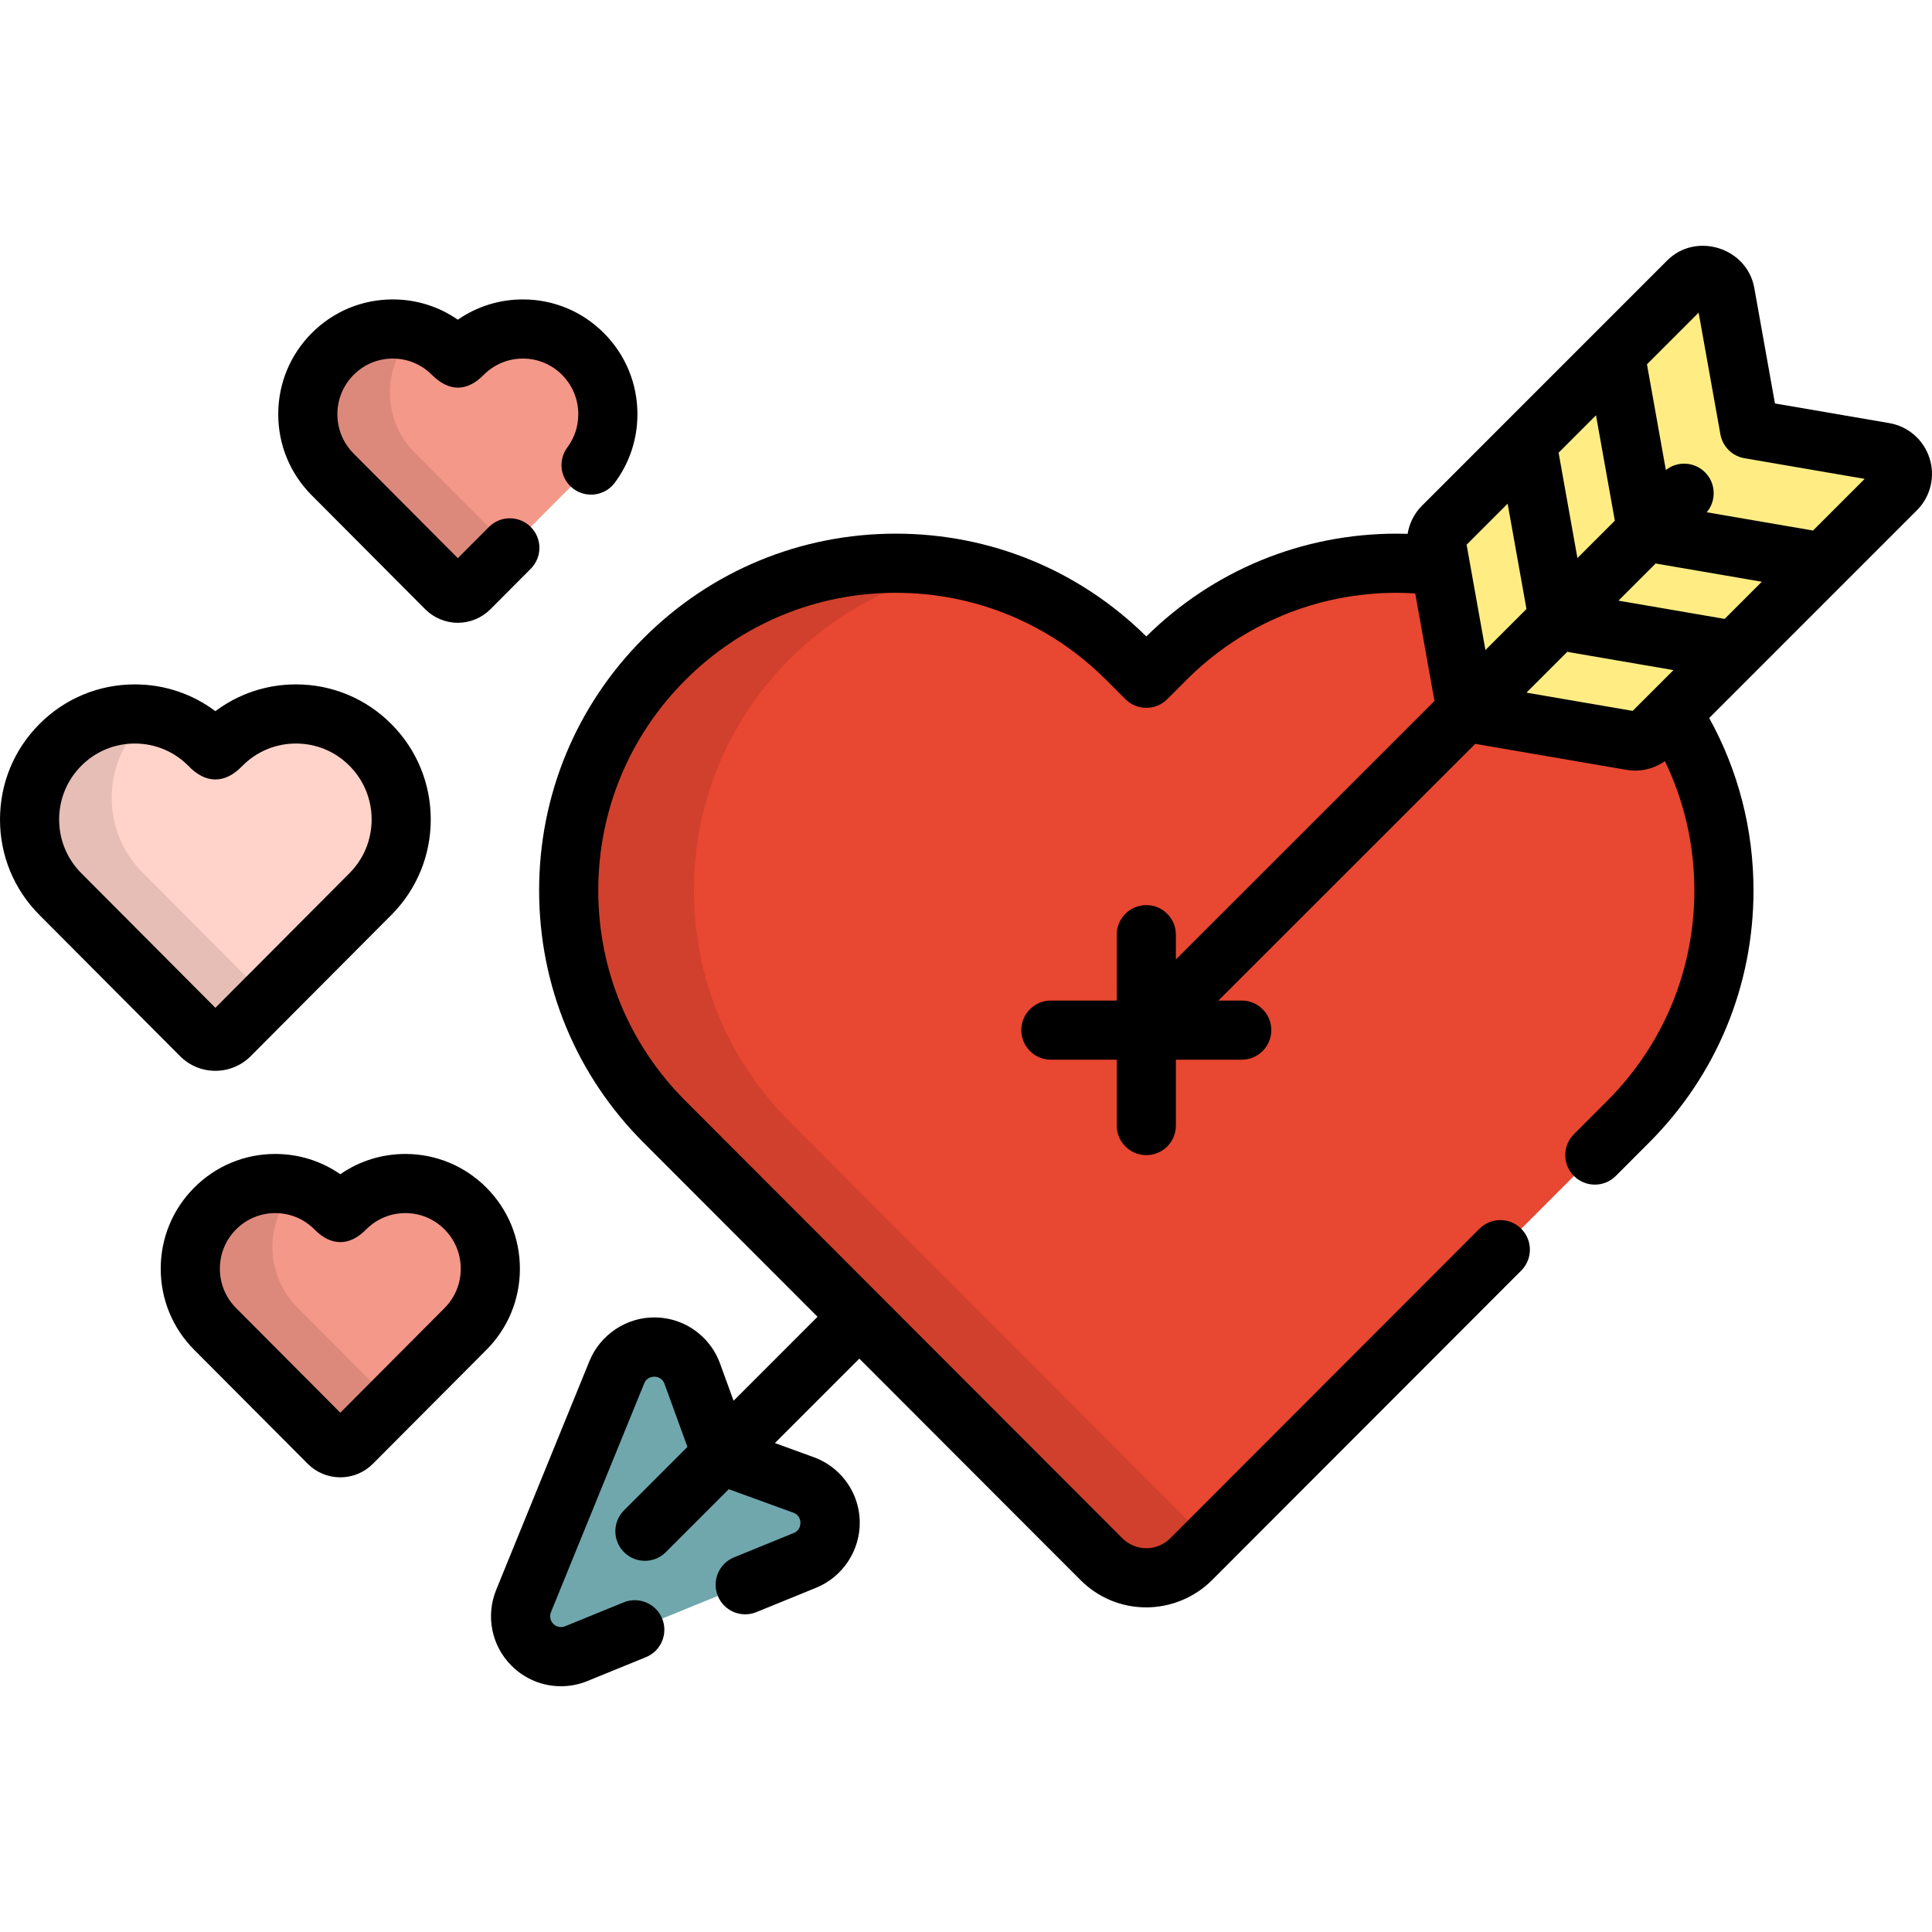
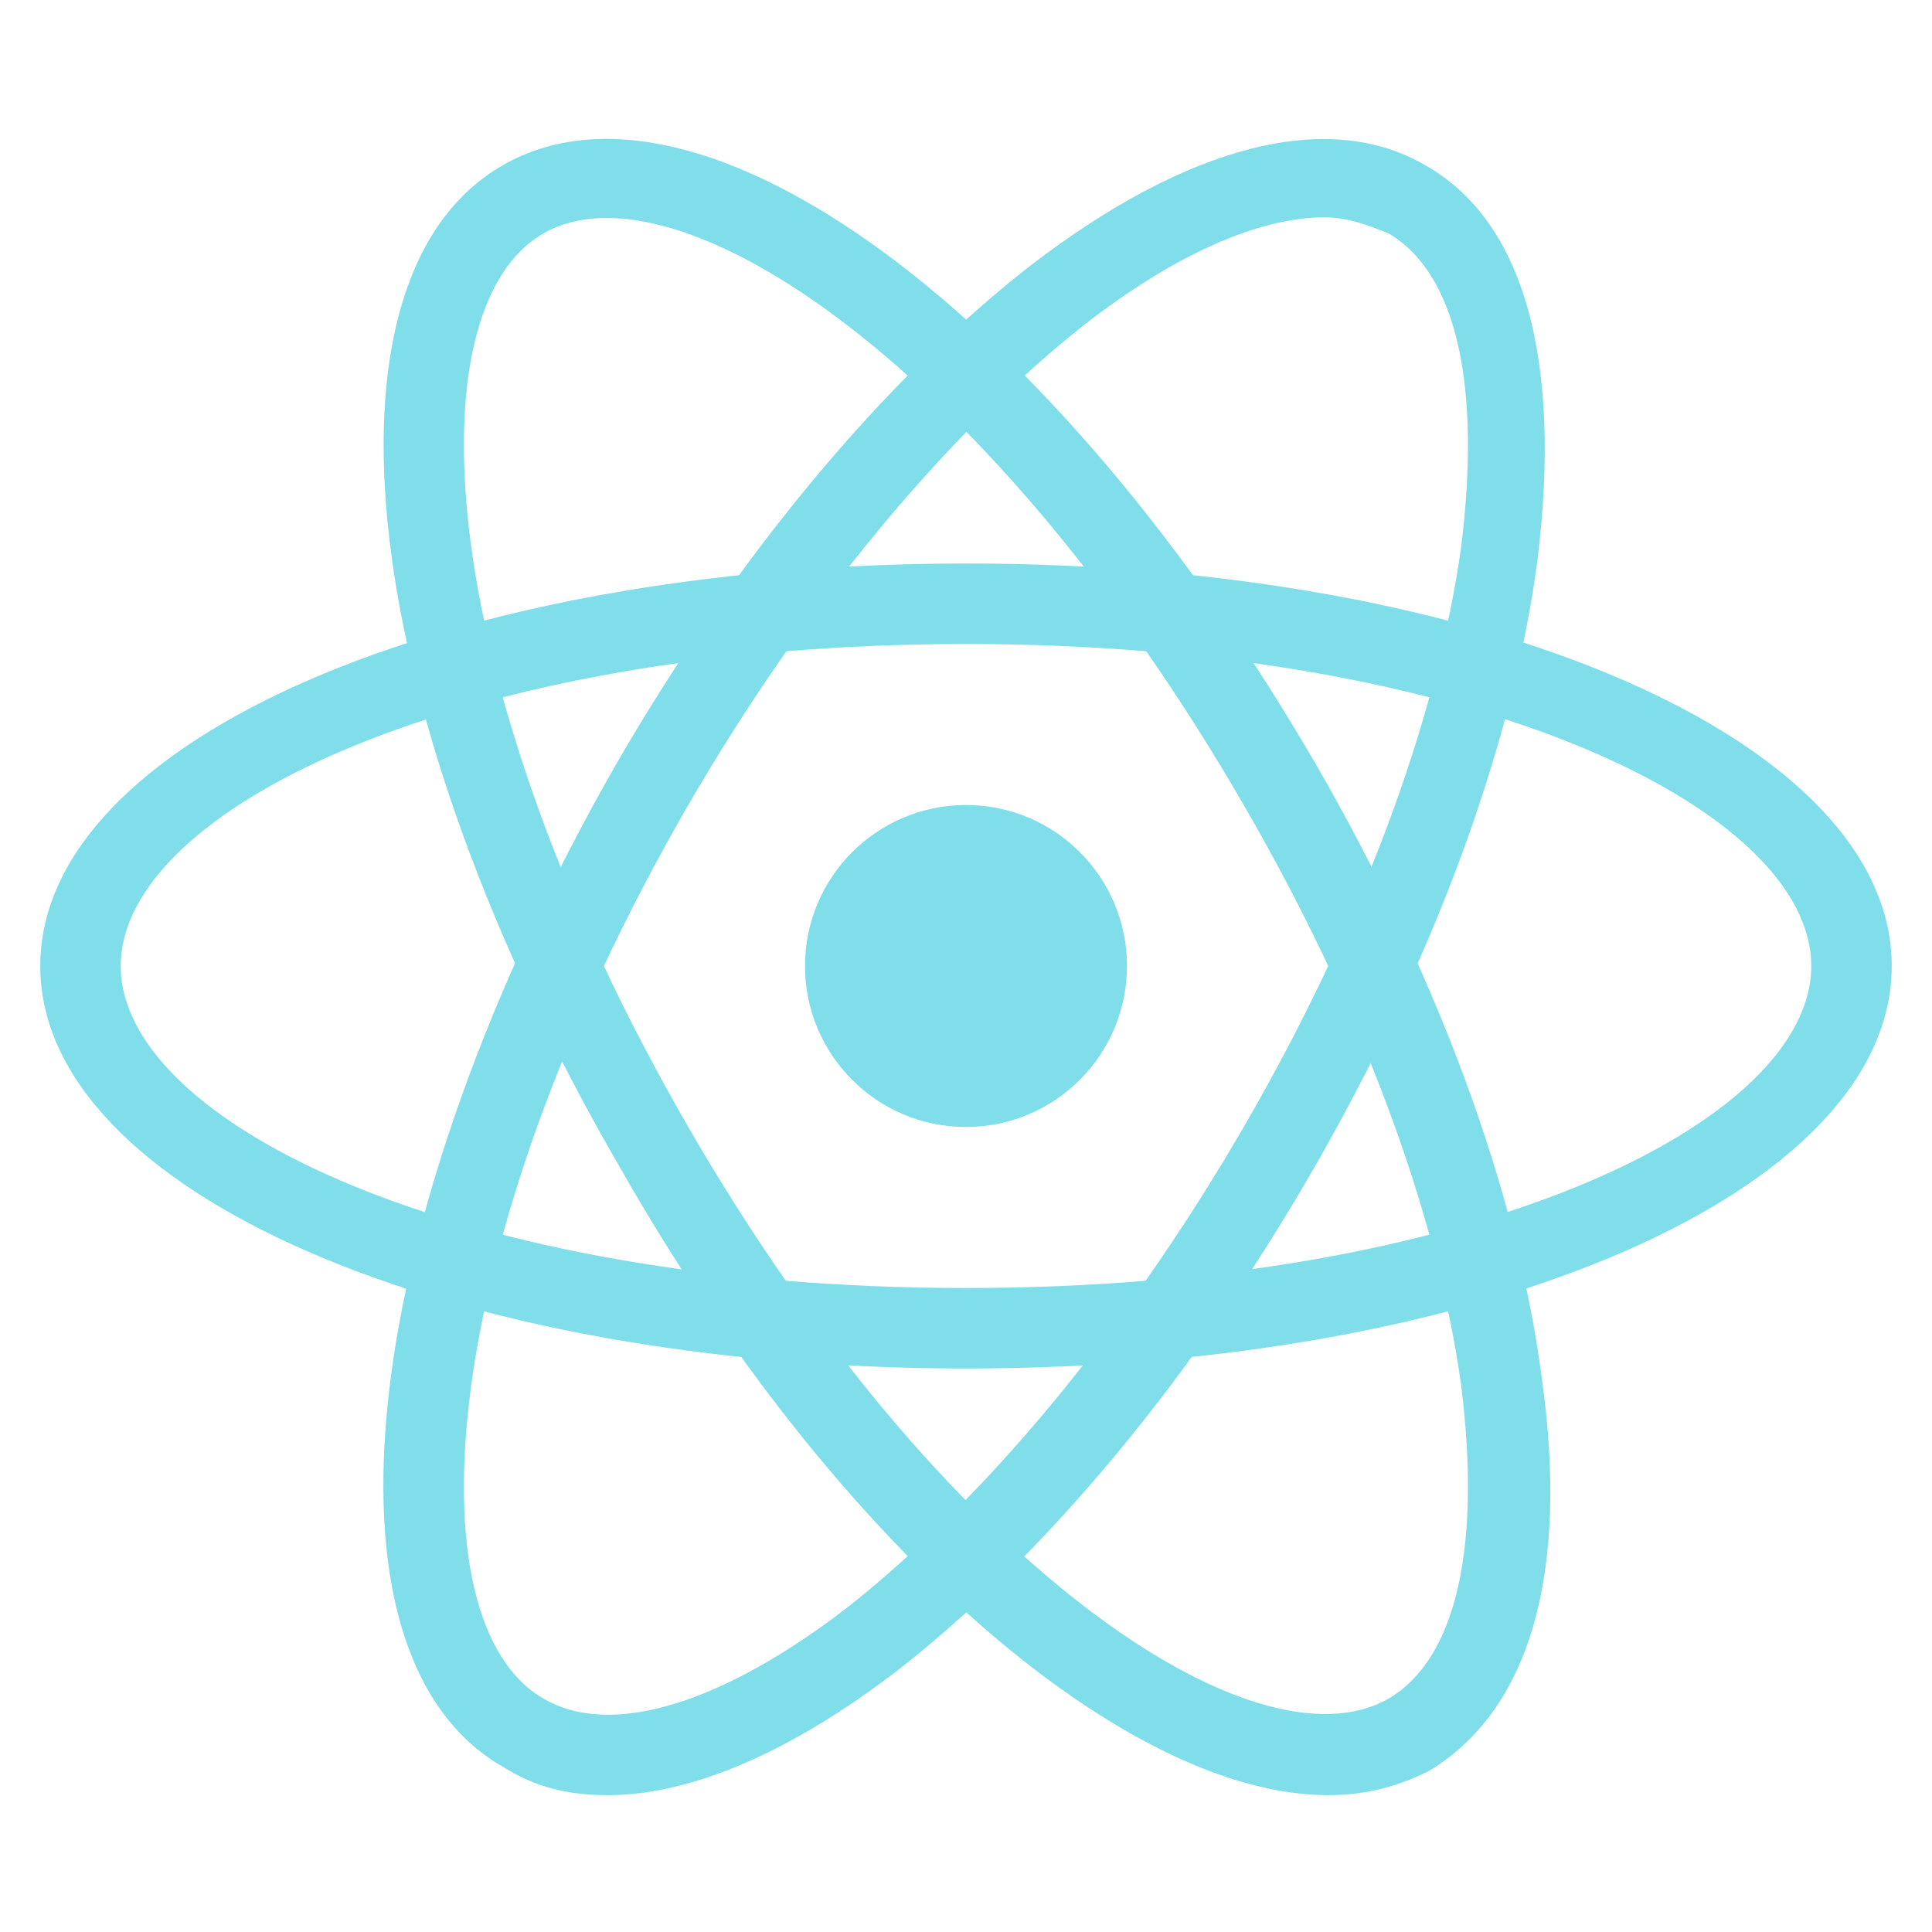
- <svg xmlns="http://www.w3.org/2000/svg" height="800px" width="800px" version="1.1" id="Layer_1" viewBox="0 0 512.001 512.001" xml:space="preserve">
-   <path style="fill:#6FA7AD;" d="M180.959,360.105c1.082,1.086,1.946,2.411,2.49,3.912l7.873,21.643l21.634,7.872  c1.5,0.544,2.827,1.405,3.91,2.488c1.919,1.917,3.082,4.54,3.138,7.369c0.082,4.428-2.567,8.452-6.665,10.122l-60.625,24.724  c-3.994,1.629-8.57,0.705-11.616-2.344c-3.044-3.046-3.972-7.623-2.343-11.614l24.719-60.642c1.673-4.1,5.69-6.75,10.123-6.664  C176.424,357.023,179.043,358.187,180.959,360.105z" />
-   <path style="fill:#E84731;" d="M303.785,418.139c-4.455,0-8.726-1.771-11.869-4.919L176.102,297.278  c-16.374-16.372-25.394-38.149-25.394-61.311c0-23.158,9.019-44.933,25.394-61.31c16.37-16.375,38.141-25.397,61.296-25.397  c23.156,0,44.927,9.022,61.299,25.397l5.088,5.091l5.084-5.091c16.375-16.375,38.146-25.397,61.299-25.397  c23.158,0,44.925,9.022,61.298,25.397c16.372,16.376,25.392,38.152,25.392,61.31c0,23.162-9.019,44.938-25.392,61.313L315.65,413.22  C312.507,416.368,308.237,418.139,303.785,418.139z" />
-   <g style="opacity:0.1;">
-     <path d="M209.294,297.278c-16.374-16.373-25.394-38.149-25.394-61.311c0-23.158,9.019-44.933,25.394-61.31   c12.387-12.391,27.869-20.562,44.7-23.809c-5.412-1.044-10.962-1.588-16.596-1.588c-23.155,0-44.926,9.022-61.296,25.397   c-16.374,16.376-25.394,38.152-25.394,61.31c0,23.162,9.019,44.938,25.394,61.311l115.814,115.941   c3.144,3.149,7.415,4.919,11.869,4.919c4.452,0,8.723-1.771,11.866-4.919l4.728-4.733L209.294,297.278z" />
-   </g>
-   <path style="fill:#FFED84;" d="M447.352,74.573c1.529-1.53,3.784-2.085,5.853-1.435c2.066,0.647,3.6,2.394,3.983,4.526l6.447,36.049  l35.691,6.13c2.145,0.369,3.9,1.902,4.558,3.974c0.659,2.07,0.107,4.337-1.427,5.874l-64.976,64.985  c-1.333,1.335-3.235,1.939-5.094,1.621l-39.715-6.82c-2.414-0.415-4.311-2.297-4.741-4.708l-7.164-40.071  c-0.335-1.87,0.266-3.79,1.611-5.136L447.352,74.573z" />
-   <path style="fill:#FFD3CA;" d="M57.077,275.938c-1.434,0-2.807-0.572-3.818-1.586l-37.253-37.4  c-5.268-5.282-8.168-12.306-8.168-19.778c0-7.47,2.9-14.495,8.168-19.777c5.266-5.281,12.267-8.191,19.716-8.191  c7.45,0,14.452,2.91,19.719,8.191l1.636,1.644l1.636-1.644c5.265-5.281,12.268-8.191,19.718-8.191c7.448,0,14.449,2.91,19.718,8.191  c5.265,5.282,8.168,12.307,8.168,19.777c0,7.471-2.903,14.496-8.168,19.778l-37.254,37.4  C59.883,275.366,58.509,275.938,57.077,275.938z" />
-   <g>
-     <path style="fill:#F49889;" d="M90.187,383.672c-1.157,0-2.265-0.461-3.081-1.28l-30.079-30.196   c-4.253-4.264-6.595-9.935-6.595-15.967c0-6.031,2.342-11.703,6.595-15.967c4.252-4.263,9.906-6.614,15.919-6.614   c6.014,0,11.667,2.351,15.92,6.614l1.322,1.327l1.322-1.327c4.251-4.263,9.906-6.614,15.919-6.614   c6.014,0,11.666,2.351,15.921,6.614c4.251,4.264,6.595,9.936,6.595,15.967c0,6.032-2.344,11.703-6.595,15.967L93.27,382.392   C92.451,383.21,91.343,383.672,90.187,383.672z" />
-     <path style="fill:#F49889;" d="M121.331,157.212c-1.157,0-2.266-0.461-3.082-1.28l-30.078-30.196   c-4.253-4.264-6.596-9.936-6.596-15.967c0-6.031,2.343-11.703,6.596-15.967c4.251-4.264,9.904-6.614,15.918-6.614   c6.015,0,11.668,2.351,15.92,6.614l1.323,1.327l1.321-1.327c4.252-4.264,9.906-6.614,15.919-6.614   c6.014,0,11.666,2.351,15.921,6.614c4.252,4.264,6.596,9.936,6.596,15.967c0,6.032-2.344,11.703-6.596,15.967l-30.078,30.196   C123.596,156.751,122.488,157.212,121.331,157.212z" />
-   </g>
-   <g style="opacity:0.1;">
-     <path d="M109.938,120.002c-4.253-4.264-6.596-9.936-6.596-15.967c0-6.031,2.343-11.703,6.596-15.967   c0.024-0.025,0.053-0.046,0.077-0.07c-1.909-0.52-3.894-0.81-5.927-0.81c-6.014,0-11.667,2.351-15.918,6.614   c-4.253,4.264-6.596,9.936-6.596,15.967c0,6.032,2.343,11.703,6.596,15.967l30.078,30.196c0.816,0.819,1.926,1.28,3.082,1.28   c1.156,0,2.265-0.461,3.082-1.28l10.656-10.699L109.938,120.002z" />
-   </g>
-   <g style="opacity:0.1;">
-     <path d="M37.772,231.219c-5.268-5.282-8.168-12.306-8.168-19.778c0-7.47,2.9-14.496,8.168-19.777   c0.751-0.752,1.541-1.451,2.358-2.106c-1.445-0.229-2.917-0.351-4.409-0.351c-7.449,0-14.45,2.91-19.716,8.191   c-5.268,5.282-8.168,12.307-8.168,19.777c0,7.471,2.9,14.496,8.168,19.778l37.253,37.4c1.012,1.015,2.384,1.586,3.818,1.586   c1.433,0,2.807-0.572,3.818-1.586l9.921-9.96L37.772,231.219z" />
-   </g>
-   <path d="M500.653,112.12l-30.272-5.199l-5.479-30.639c-1.904-10.621-15.428-14.921-23.091-7.249l-64.975,64.988  c-2.048,2.049-3.347,4.667-3.803,7.451c-0.952-0.03-1.906-0.048-2.863-0.048c-25.03,0-48.578,9.667-66.385,27.24  c-17.802-17.572-41.351-27.24-66.386-27.24c-25.25,0-48.986,9.834-66.838,27.692c-17.855,17.857-27.688,41.599-27.688,66.851  c0,25.257,9.833,48.999,27.685,66.849l46.096,46.147l-22.247,22.252l-3.589-9.865c-0.927-2.56-2.376-4.84-4.315-6.784  c-3.412-3.414-7.943-5.341-12.753-5.43c-7.568-0.183-14.656,4.489-17.532,11.541l-24.718,60.639  c-2.826,6.925-1.235,14.821,4.055,20.113c3.551,3.555,8.279,5.442,13.101,5.442c2.359,0,4.741-0.451,7.018-1.38l15.512-6.326  c4.008-1.634,5.932-6.208,4.297-10.216c-1.633-4.008-6.21-5.931-10.215-4.298l-15.512,6.326c-1.071,0.437-2.295,0.193-3.114-0.627  s-1.067-2.043-0.629-3.116l24.718-60.641c0.971-2.376,4.47-2.329,5.355,0.102l6.093,16.748l-16.81,16.813  c-3.06,3.06-3.06,8.023,0.001,11.082c1.531,1.53,3.536,2.295,5.541,2.295c2.006,0,4.012-0.765,5.542-2.296l16.68-16.683  l17.155,6.242c2.414,0.875,2.455,4.393,0.095,5.355l-15.857,6.467c-4.008,1.634-5.932,6.208-4.297,10.216  c1.633,4.006,6.207,5.931,10.215,4.298l15.855-6.466c7.045-2.87,11.684-9.913,11.544-17.531c-0.095-4.822-2.025-9.354-5.431-12.758  c-1.905-1.904-4.248-3.396-6.773-4.311l-10.28-3.741l22.372-22.376l58.64,58.705c4.648,4.656,10.832,7.22,17.415,7.22  c6.485,0,12.831-2.632,17.41-7.218l81.95-82.038c3.059-3.061,3.056-8.024-0.005-11.083c-3.064-3.059-8.025-3.055-11.083,0.006  l-81.951,82.039c-1.662,1.664-3.966,2.62-6.321,2.62c-2.356,0-4.661-0.955-6.325-2.622l-115.817-115.94  c-14.895-14.893-23.097-34.7-23.097-55.769c0-21.066,8.203-40.872,23.099-55.769c14.892-14.897,34.691-23.101,55.753-23.101  s40.863,8.204,55.756,23.1l5.088,5.091c1.469,1.471,3.464,2.298,5.544,2.297c2.079-0.001,4.074-0.828,5.544-2.299l5.081-5.088  c14.897-14.897,34.699-23.101,55.757-23.101c1.637,0,3.264,0.069,4.885,0.171l5.095,28.497l-68.529,68.498v-6.568  c0-4.328-3.509-7.836-7.837-7.836c-4.329,0-7.837,3.509-7.837,7.838l0.001,17.457h-17.451c-4.328,0-7.837,3.509-7.837,7.837  s3.508,7.837,7.837,7.837h17.451l0.001,17.457c0,4.328,3.509,7.837,7.837,7.837s7.837-3.509,7.837-7.837l-0.001-17.457h17.451  c4.328,0,7.837-3.509,7.837-7.837s-3.508-7.837-7.837-7.837h-6.176l68.067-68.037c0.129,0.026,0.254,0.06,0.383,0.082l39.717,6.821  c0.761,0.131,1.536,0.196,2.307,0.196c2.811,0,5.568-0.902,7.852-2.504c5.099,10.549,7.801,22.192,7.801,34.254  c0,21.069-8.203,40.876-23.099,55.774l-8.817,8.826c-3.058,3.063-3.055,8.024,0.006,11.082c3.065,3.059,8.026,3.055,11.083-0.006  l8.814-8.823c17.854-17.856,27.686-41.599,27.686-66.853c0-16.244-4.084-31.854-11.741-45.684l55.05-55.056  c3.618-3.626,4.901-8.909,3.35-13.782C509.801,116.561,505.701,112.988,500.653,112.12z M422.956,110.058l4.992,27.929l-9.911,9.907  l-4.991-27.924L422.956,110.058z M388.667,144.354l10.873-10.875l4.99,27.915l-10.874,10.87L388.667,144.354z M432.679,188.394  l-28.152-4.835l10.825-10.821c0.125,0.025,0.248,0.059,0.374,0.079l27.759,4.768L432.679,188.394z M457.056,164.014l-28.141-4.834  l9.862-9.857c0.122,0.024,0.242,0.056,0.367,0.077l27.758,4.767L457.056,164.014z M480.471,140.596l-28.17-4.838  c2.6-3.079,2.456-7.686-0.445-10.588c-2.839-2.839-7.311-3.041-10.386-0.614l-5.007-28.007l13.693-13.695l5.766,32.239  c0.581,3.249,3.135,5.786,6.387,6.343l31.85,5.47L480.471,140.596z" />
-   <path d="M57.077,283.775c3.539,0,6.865-1.381,9.371-3.892l37.252-37.397c6.742-6.762,10.455-15.752,10.455-25.31  c0-9.558-3.714-18.547-10.457-25.312c-6.752-6.767-15.724-10.493-25.266-10.493c-7.801,0-15.219,2.489-21.355,7.094  c-6.136-4.604-13.555-7.094-21.355-7.094c-9.544,0-18.517,3.727-25.264,10.494C3.714,198.624,0,207.613,0,217.175  c0,9.563,3.714,18.552,10.453,25.308l37.257,37.403C50.212,282.393,53.538,283.775,57.077,283.775z M15.673,217.175  c0-5.383,2.088-10.442,5.881-14.243c3.787-3.797,8.819-5.888,14.168-5.888c5.351,0,10.384,2.092,14.167,5.884  c4.61,4.858,9.764,4.859,14.377,0.003c3.785-3.797,8.817-5.888,14.169-5.888c5.349,0,10.382,2.092,14.169,5.887  c3.793,3.804,5.882,8.863,5.882,14.244s-2.089,10.44-5.884,14.247l-35.521,35.659l-35.524-35.662  C17.761,227.616,15.673,222.559,15.673,217.175z" />
-   <path d="M128.895,314.725c-5.737-5.748-13.362-8.914-21.468-8.914c-6.248,0-12.211,1.88-17.241,5.375  c-5.031-3.494-10.993-5.375-17.242-5.375c-8.109,0-15.734,3.166-21.468,8.916c-5.727,5.744-8.883,13.38-8.883,21.502  c0,8.122,3.156,15.758,8.879,21.497l30.083,30.2c2.304,2.31,5.369,3.582,8.63,3.582c3.259,0,6.323-1.271,8.635-3.586l30.077-30.194  c5.728-5.746,8.882-13.381,8.882-21.5S134.626,320.474,128.895,314.725z M117.796,346.665l-27.61,27.717l-27.612-27.721  c-2.777-2.785-4.307-6.49-4.307-10.433c0-3.943,1.53-7.648,4.307-10.433c2.772-2.78,6.455-4.311,10.37-4.311  s7.598,1.531,10.367,4.307c4.417,4.516,9.326,4.518,13.744,0.004c2.772-2.78,6.455-4.311,10.37-4.311  c3.914,0,7.598,1.532,10.372,4.31c2.778,2.787,4.308,6.493,4.308,10.434C122.106,340.17,120.577,343.876,117.796,346.665z" />
-   <path d="M112.698,161.464c2.271,2.278,5.418,3.584,8.633,3.584c3.212,0,6.358-1.305,8.635-3.586l10.699-10.741  c3.055-3.067,3.045-8.029-0.022-11.082c-3.067-3.053-8.029-3.046-11.082,0.022l-8.23,8.262l-27.612-27.721  c-2.778-2.785-4.308-6.49-4.308-10.433c0-3.942,1.53-7.648,4.309-10.434c2.771-2.779,6.453-4.311,10.368-4.311  c3.915,0,7.598,1.531,10.37,4.31c4.566,4.559,9.302,4.496,13.741,0.001c2.772-2.78,6.455-4.311,10.37-4.311  c3.914,0,7.598,1.532,10.373,4.311c2.777,2.787,4.308,6.492,4.308,10.433c0,3.214-1.001,6.256-2.894,8.798  c-2.587,3.47-1.869,8.381,1.601,10.967c3.469,2.585,8.38,1.868,10.966-1.602c3.926-5.268,6.001-11.549,6.001-18.163  c0-8.12-3.156-15.756-8.886-21.503c-5.737-5.749-13.361-8.915-21.468-8.915c-6.247,0-12.208,1.88-17.241,5.376  c-5.029-3.494-10.992-5.376-17.242-5.376c-8.11,0-15.735,3.167-21.467,8.917c-5.729,5.744-8.884,13.38-8.884,21.502  s3.156,15.758,8.88,21.497L112.698,161.464z" />
-   <g style="opacity:0.1;">
-     <path d="M78.793,346.462c-4.253-4.264-6.595-9.935-6.595-15.967c0-6.031,2.342-11.703,6.595-15.967   c0.024-0.025,0.053-0.046,0.077-0.07c-1.909-0.519-3.894-0.81-5.926-0.81c-6.014,0-11.667,2.351-15.919,6.614   c-4.253,4.264-6.595,9.936-6.595,15.967c0,6.032,2.342,11.703,6.595,15.967l30.079,30.196c0.816,0.818,1.925,1.28,3.081,1.28   c1.156,0,2.265-0.461,3.082-1.28l10.657-10.699L78.793,346.462z" />
-   </g>
+ <svg xmlns="http://www.w3.org/2000/svg" viewBox="0 0 48 48" width="48px" height="48px">
+   <path fill="#80deea" d="M24,34C11.1,34,1,29.6,1,24c0-5.6,10.1-10,23-10c12.9,0,23,4.4,23,10C47,29.6,36.9,34,24,34z M24,16 c-12.6,0-21,4.1-21,8c0,3.9,8.4,8,21,8s21-4.1,21-8C45,20.1,36.6,16,24,16z" />
+   <path fill="#80deea" d="M15.1,44.6c-1,0-1.8-0.2-2.6-0.7C7.6,41.1,8.9,30.2,15.3,19l0,0c3-5.2,6.7-9.6,10.3-12.4c3.9-3,7.4-3.9,9.8-2.5 c2.5,1.4,3.4,4.9,2.8,9.8c-0.6,4.6-2.6,10-5.6,15.2c-3,5.2-6.7,9.6-10.3,12.4C19.7,43.5,17.2,44.6,15.1,44.6z M32.9,5.4 c-1.6,0-3.7,0.9-6,2.7c-3.4,2.7-6.9,6.9-9.8,11.9l0,0c-6.3,10.9-6.9,20.3-3.6,22.2c1.7,1,4.5,0.1,7.6-2.3c3.4-2.7,6.9-6.9,9.8-11.9 c2.9-5,4.8-10.1,5.4-14.4c0.5-4-0.1-6.8-1.8-7.8C34,5.6,33.5,5.4,32.9,5.4z" />
+   <path fill="#80deea" d="M33,44.6c-5,0-12.2-6.1-17.6-15.6C8.9,17.8,7.6,6.9,12.5,4.1l0,0C17.4,1.3,26.2,7.8,32.7,19 c3,5.2,5,10.6,5.6,15.2c0.7,4.9-0.3,8.3-2.8,9.8C34.7,44.4,33.9,44.6,33,44.6z M13.5,5.8c-3.3,1.9-2.7,11.3,3.6,22.2 c6.3,10.9,14.1,16.1,17.4,14.2c1.7-1,2.3-3.8,1.8-7.8c-0.6-4.3-2.5-9.4-5.4-14.4C24.6,9.1,16.8,3.9,13.5,5.8L13.5,5.8z" />
+   <circle cx="24" cy="24" r="4" fill="#80deea" />
</svg>
